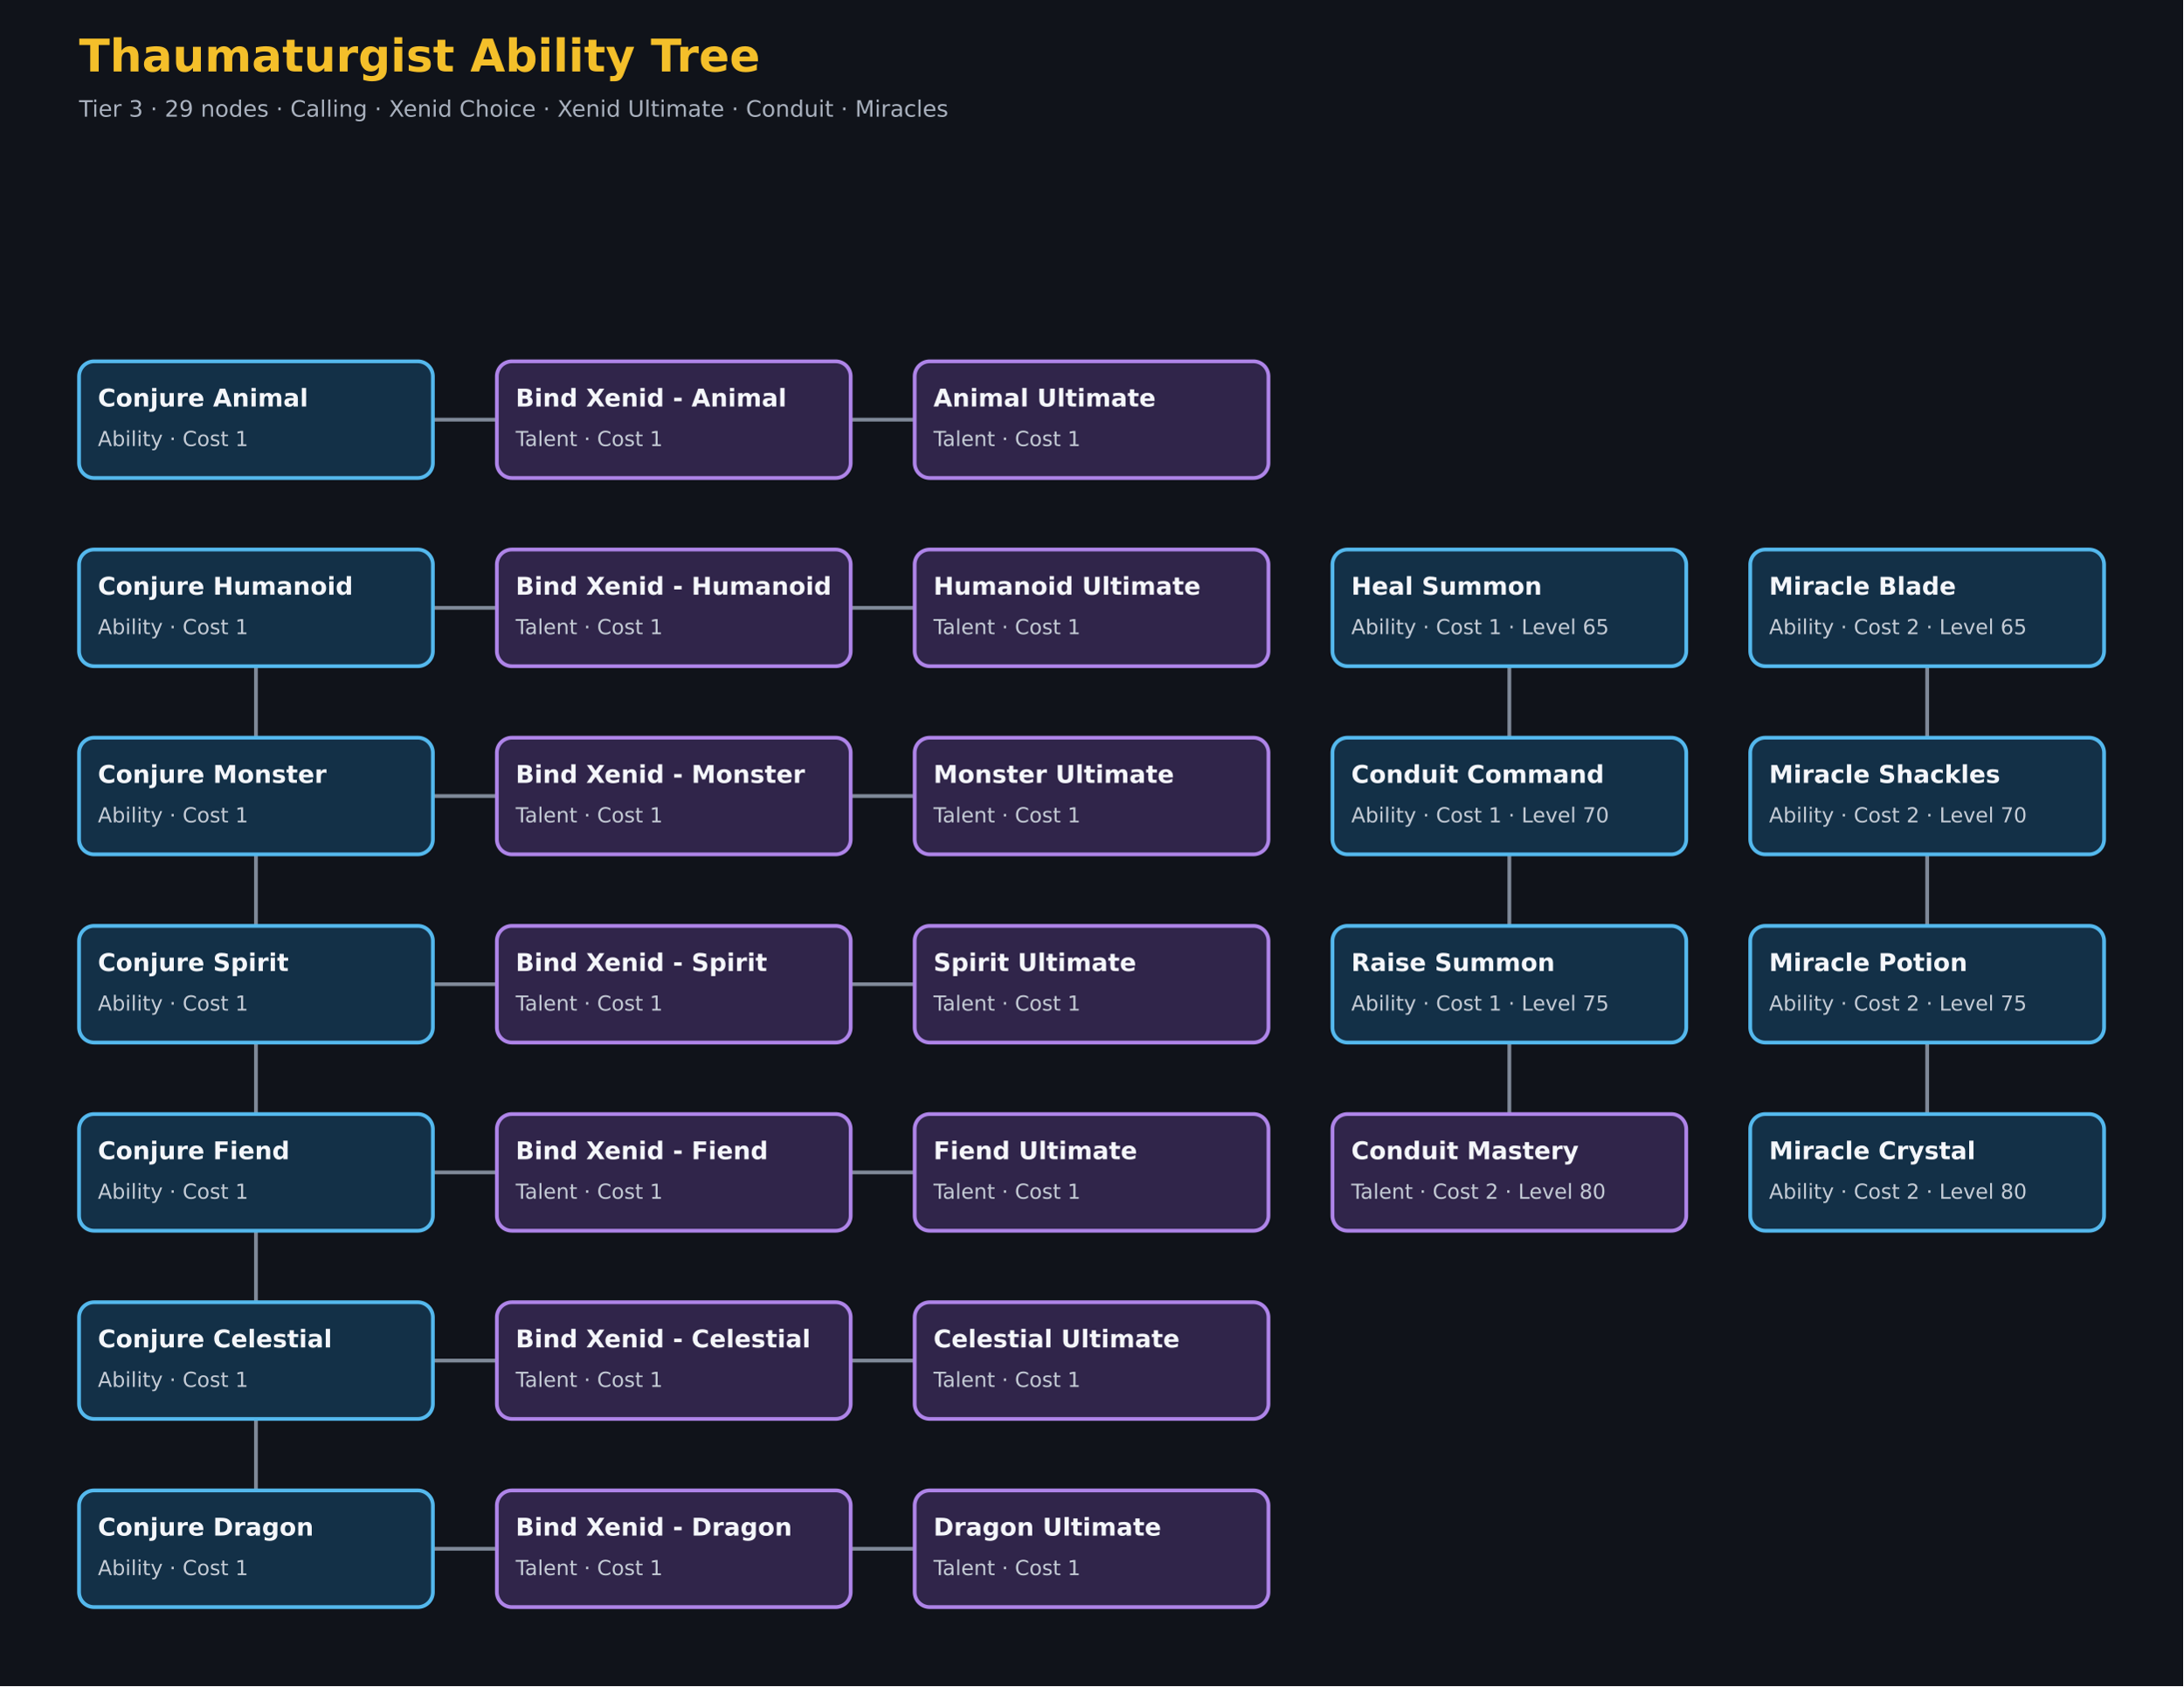
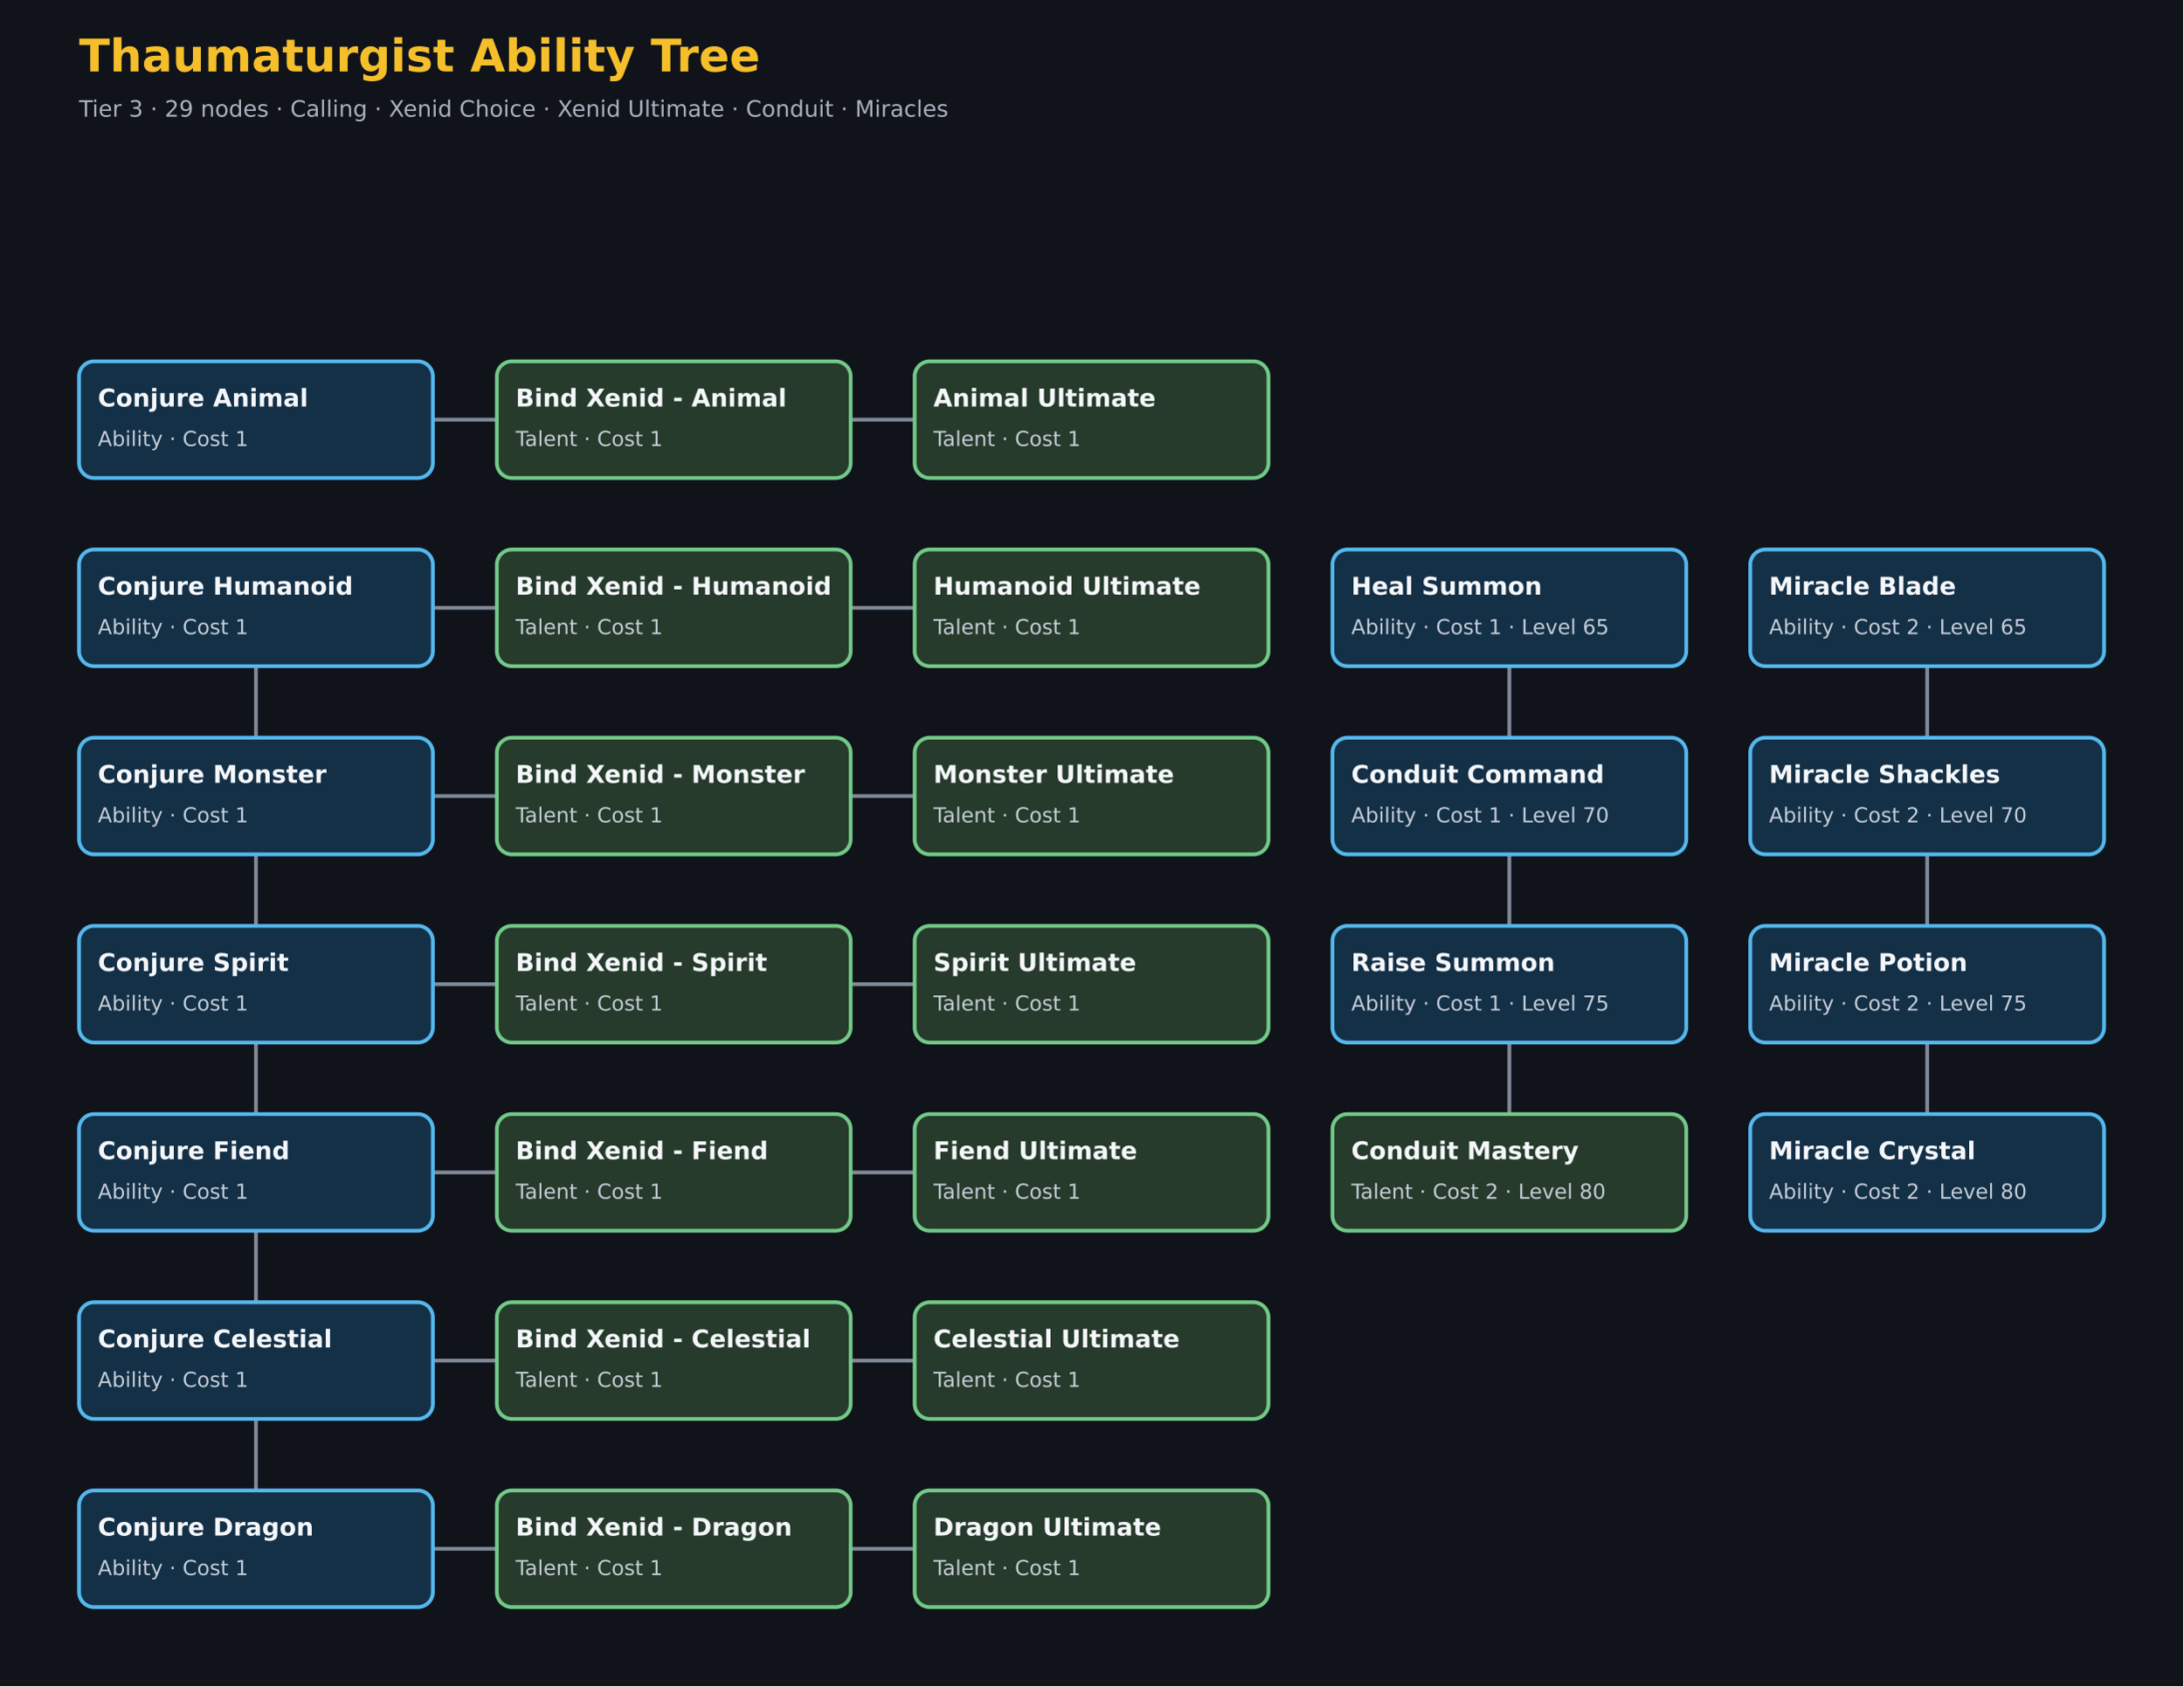
<svg xmlns="http://www.w3.org/2000/svg" width="1160" height="896" viewBox="0 0 1160 896">
  <style>
text{font-family:DejaVu Sans,Arial,sans-serif}
.title{fill:#f4bf2a;font-size:24px;font-weight:700}
.meta{fill:#aab2bf;font-size:12px}
.name{fill:#f4f6fa;font-size:13px;font-weight:700}
.detail{fill:#c5ccd6;font-size:11px}
.edge{fill:none;stroke:#7f8998;stroke-width:2}
</style>
  <rect width="1160" height="896" fill="#10131a" />
  <text class="title" x="42" y="38">Thaumaturgist Ability Tree</text>
  <text class="meta" x="42" y="62">Tier 3 · 29 nodes · Calling · Xenid Choice · Xenid Ultimate · Conduit · Miracles</text>
  <path class="edge" d="M 136.0 323.0 V 373.0 H 136.0 V 423.0" />
  <path class="edge" d="M 136.0 423.0 V 473.0 H 136.0 V 523.0" />
  <path class="edge" d="M 136.0 523.0 V 573.0 H 136.0 V 623.0" />
  <path class="edge" d="M 136.0 623.0 V 673.0 H 136.0 V 723.0" />
  <path class="edge" d="M 136.0 723.0 V 773.0 H 136.0 V 823.0" />
  <path class="edge" d="M 136.0 223.0 V 223.0 H 358.0 V 223.0" />
  <path class="edge" d="M 358.0 223.0 V 223.0 H 580.0 V 223.0" />
  <path class="edge" d="M 136.0 323.0 V 323.0 H 358.0 V 323.0" />
  <path class="edge" d="M 358.0 323.0 V 323.0 H 580.0 V 323.0" />
  <path class="edge" d="M 136.0 423.0 V 423.0 H 358.0 V 423.0" />
  <path class="edge" d="M 358.0 423.0 V 423.0 H 580.0 V 423.0" />
  <path class="edge" d="M 136.0 523.0 V 523.0 H 358.0 V 523.0" />
  <path class="edge" d="M 358.0 523.0 V 523.0 H 580.0 V 523.0" />
  <path class="edge" d="M 136.0 623.0 V 623.0 H 358.0 V 623.0" />
  <path class="edge" d="M 358.0 623.0 V 623.0 H 580.0 V 623.0" />
  <path class="edge" d="M 136.0 723.0 V 723.0 H 358.0 V 723.0" />
  <path class="edge" d="M 358.0 723.0 V 723.0 H 580.0 V 723.0" />
  <path class="edge" d="M 136.0 823.0 V 823.0 H 358.0 V 823.0" />
  <path class="edge" d="M 358.0 823.0 V 823.0 H 580.0 V 823.0" />
  <path class="edge" d="M 802.0 323.0 V 373.0 H 802.0 V 423.0" />
  <path class="edge" d="M 802.0 423.0 V 473.0 H 802.0 V 523.0" />
  <path class="edge" d="M 802.0 523.0 V 573.0 H 802.0 V 623.0" />
  <path class="edge" d="M 1024.0 323.0 V 373.0 H 1024.0 V 423.0" />
  <path class="edge" d="M 1024.0 423.0 V 473.0 H 1024.0 V 523.0" />
  <path class="edge" d="M 1024.0 523.0 V 573.0 H 1024.0 V 623.0" />
  <rect x="42.0" y="192.0" width="188" height="62" rx="8" fill="#133047" stroke="#54b8ed" stroke-width="2" />
  <text class="name" x="52.0" y="216.0">Conjure Animal</text>
  <text class="detail" x="52.0" y="237.0">Ability · Cost 1</text>
  <rect x="42.0" y="292.0" width="188" height="62" rx="8" fill="#133047" stroke="#54b8ed" stroke-width="2" />
  <text class="name" x="52.0" y="316.0">Conjure Humanoid</text>
  <text class="detail" x="52.0" y="337.0">Ability · Cost 1</text>
  <rect x="42.0" y="392.0" width="188" height="62" rx="8" fill="#133047" stroke="#54b8ed" stroke-width="2" />
  <text class="name" x="52.0" y="416.0">Conjure Monster</text>
  <text class="detail" x="52.0" y="437.0">Ability · Cost 1</text>
  <rect x="42.0" y="492.0" width="188" height="62" rx="8" fill="#133047" stroke="#54b8ed" stroke-width="2" />
  <text class="name" x="52.0" y="516.0">Conjure Spirit</text>
  <text class="detail" x="52.0" y="537.0">Ability · Cost 1</text>
  <rect x="42.0" y="592.0" width="188" height="62" rx="8" fill="#133047" stroke="#54b8ed" stroke-width="2" />
  <text class="name" x="52.0" y="616.0">Conjure Fiend</text>
  <text class="detail" x="52.0" y="637.0">Ability · Cost 1</text>
  <rect x="42.0" y="692.0" width="188" height="62" rx="8" fill="#133047" stroke="#54b8ed" stroke-width="2" />
  <text class="name" x="52.0" y="716.0">Conjure Celestial</text>
  <text class="detail" x="52.0" y="737.0">Ability · Cost 1</text>
  <rect x="42.0" y="792.0" width="188" height="62" rx="8" fill="#133047" stroke="#54b8ed" stroke-width="2" />
  <text class="name" x="52.0" y="816.0">Conjure Dragon</text>
  <text class="detail" x="52.0" y="837.0">Ability · Cost 1</text>
-   <rect x="264.0" y="192.0" width="188" height="62" rx="8" fill="#30254a" stroke="#ae84e8" stroke-width="2" />
+   <rect x="264.0" y="192.0" width="188" height="62" rx="8" fill="#263b2b" stroke="#72c987" stroke-width="2" />
  <text class="name" x="274.0" y="216.0">Bind Xenid - Animal</text>
  <text class="detail" x="274.0" y="237.0">Talent · Cost 1</text>
-   <rect x="486.0" y="192.0" width="188" height="62" rx="8" fill="#30254a" stroke="#ae84e8" stroke-width="2" />
+   <rect x="486.0" y="192.0" width="188" height="62" rx="8" fill="#263b2b" stroke="#72c987" stroke-width="2" />
  <text class="name" x="496.0" y="216.0">Animal Ultimate</text>
  <text class="detail" x="496.0" y="237.0">Talent · Cost 1</text>
-   <rect x="264.0" y="292.0" width="188" height="62" rx="8" fill="#30254a" stroke="#ae84e8" stroke-width="2" />
+   <rect x="264.0" y="292.0" width="188" height="62" rx="8" fill="#263b2b" stroke="#72c987" stroke-width="2" />
  <text class="name" x="274.0" y="316.0">Bind Xenid - Humanoid</text>
  <text class="detail" x="274.0" y="337.0">Talent · Cost 1</text>
-   <rect x="486.0" y="292.0" width="188" height="62" rx="8" fill="#30254a" stroke="#ae84e8" stroke-width="2" />
+   <rect x="486.0" y="292.0" width="188" height="62" rx="8" fill="#263b2b" stroke="#72c987" stroke-width="2" />
  <text class="name" x="496.0" y="316.0">Humanoid Ultimate</text>
  <text class="detail" x="496.0" y="337.0">Talent · Cost 1</text>
-   <rect x="264.0" y="392.0" width="188" height="62" rx="8" fill="#30254a" stroke="#ae84e8" stroke-width="2" />
+   <rect x="264.0" y="392.0" width="188" height="62" rx="8" fill="#263b2b" stroke="#72c987" stroke-width="2" />
  <text class="name" x="274.0" y="416.0">Bind Xenid - Monster</text>
  <text class="detail" x="274.0" y="437.0">Talent · Cost 1</text>
-   <rect x="486.0" y="392.0" width="188" height="62" rx="8" fill="#30254a" stroke="#ae84e8" stroke-width="2" />
+   <rect x="486.0" y="392.0" width="188" height="62" rx="8" fill="#263b2b" stroke="#72c987" stroke-width="2" />
  <text class="name" x="496.0" y="416.0">Monster Ultimate</text>
  <text class="detail" x="496.0" y="437.0">Talent · Cost 1</text>
-   <rect x="264.0" y="492.0" width="188" height="62" rx="8" fill="#30254a" stroke="#ae84e8" stroke-width="2" />
+   <rect x="264.0" y="492.0" width="188" height="62" rx="8" fill="#263b2b" stroke="#72c987" stroke-width="2" />
  <text class="name" x="274.0" y="516.0">Bind Xenid - Spirit</text>
  <text class="detail" x="274.0" y="537.0">Talent · Cost 1</text>
-   <rect x="486.0" y="492.0" width="188" height="62" rx="8" fill="#30254a" stroke="#ae84e8" stroke-width="2" />
+   <rect x="486.0" y="492.0" width="188" height="62" rx="8" fill="#263b2b" stroke="#72c987" stroke-width="2" />
  <text class="name" x="496.0" y="516.0">Spirit Ultimate</text>
  <text class="detail" x="496.0" y="537.0">Talent · Cost 1</text>
-   <rect x="264.0" y="592.0" width="188" height="62" rx="8" fill="#30254a" stroke="#ae84e8" stroke-width="2" />
+   <rect x="264.0" y="592.0" width="188" height="62" rx="8" fill="#263b2b" stroke="#72c987" stroke-width="2" />
  <text class="name" x="274.0" y="616.0">Bind Xenid - Fiend</text>
  <text class="detail" x="274.0" y="637.0">Talent · Cost 1</text>
-   <rect x="486.0" y="592.0" width="188" height="62" rx="8" fill="#30254a" stroke="#ae84e8" stroke-width="2" />
+   <rect x="486.0" y="592.0" width="188" height="62" rx="8" fill="#263b2b" stroke="#72c987" stroke-width="2" />
  <text class="name" x="496.0" y="616.0">Fiend Ultimate</text>
  <text class="detail" x="496.0" y="637.0">Talent · Cost 1</text>
-   <rect x="264.0" y="692.0" width="188" height="62" rx="8" fill="#30254a" stroke="#ae84e8" stroke-width="2" />
+   <rect x="264.0" y="692.0" width="188" height="62" rx="8" fill="#263b2b" stroke="#72c987" stroke-width="2" />
  <text class="name" x="274.0" y="716.0">Bind Xenid - Celestial</text>
  <text class="detail" x="274.0" y="737.0">Talent · Cost 1</text>
-   <rect x="486.0" y="692.0" width="188" height="62" rx="8" fill="#30254a" stroke="#ae84e8" stroke-width="2" />
+   <rect x="486.0" y="692.0" width="188" height="62" rx="8" fill="#263b2b" stroke="#72c987" stroke-width="2" />
  <text class="name" x="496.0" y="716.0">Celestial Ultimate</text>
  <text class="detail" x="496.0" y="737.0">Talent · Cost 1</text>
-   <rect x="264.0" y="792.0" width="188" height="62" rx="8" fill="#30254a" stroke="#ae84e8" stroke-width="2" />
+   <rect x="264.0" y="792.0" width="188" height="62" rx="8" fill="#263b2b" stroke="#72c987" stroke-width="2" />
  <text class="name" x="274.0" y="816.0">Bind Xenid - Dragon</text>
  <text class="detail" x="274.0" y="837.0">Talent · Cost 1</text>
-   <rect x="486.0" y="792.0" width="188" height="62" rx="8" fill="#30254a" stroke="#ae84e8" stroke-width="2" />
+   <rect x="486.0" y="792.0" width="188" height="62" rx="8" fill="#263b2b" stroke="#72c987" stroke-width="2" />
  <text class="name" x="496.0" y="816.0">Dragon Ultimate</text>
  <text class="detail" x="496.0" y="837.0">Talent · Cost 1</text>
  <rect x="708.0" y="292.0" width="188" height="62" rx="8" fill="#133047" stroke="#54b8ed" stroke-width="2" />
  <text class="name" x="718.0" y="316.0">Heal Summon</text>
  <text class="detail" x="718.0" y="337.0">Ability · Cost 1 · Level 65</text>
  <rect x="708.0" y="392.0" width="188" height="62" rx="8" fill="#133047" stroke="#54b8ed" stroke-width="2" />
  <text class="name" x="718.0" y="416.0">Conduit Command</text>
  <text class="detail" x="718.0" y="437.0">Ability · Cost 1 · Level 70</text>
  <rect x="708.0" y="492.0" width="188" height="62" rx="8" fill="#133047" stroke="#54b8ed" stroke-width="2" />
  <text class="name" x="718.0" y="516.0">Raise Summon</text>
  <text class="detail" x="718.0" y="537.0">Ability · Cost 1 · Level 75</text>
-   <rect x="708.0" y="592.0" width="188" height="62" rx="8" fill="#30254a" stroke="#ae84e8" stroke-width="2" />
+   <rect x="708.0" y="592.0" width="188" height="62" rx="8" fill="#263b2b" stroke="#72c987" stroke-width="2" />
  <text class="name" x="718.0" y="616.0">Conduit Mastery</text>
  <text class="detail" x="718.0" y="637.0">Talent · Cost 2 · Level 80</text>
  <rect x="930.0" y="292.0" width="188" height="62" rx="8" fill="#133047" stroke="#54b8ed" stroke-width="2" />
  <text class="name" x="940.0" y="316.0">Miracle Blade</text>
  <text class="detail" x="940.0" y="337.0">Ability · Cost 2 · Level 65</text>
  <rect x="930.0" y="392.0" width="188" height="62" rx="8" fill="#133047" stroke="#54b8ed" stroke-width="2" />
  <text class="name" x="940.0" y="416.0">Miracle Shackles</text>
  <text class="detail" x="940.0" y="437.0">Ability · Cost 2 · Level 70</text>
  <rect x="930.0" y="492.0" width="188" height="62" rx="8" fill="#133047" stroke="#54b8ed" stroke-width="2" />
  <text class="name" x="940.0" y="516.0">Miracle Potion</text>
  <text class="detail" x="940.0" y="537.0">Ability · Cost 2 · Level 75</text>
  <rect x="930.0" y="592.0" width="188" height="62" rx="8" fill="#133047" stroke="#54b8ed" stroke-width="2" />
  <text class="name" x="940.0" y="616.0">Miracle Crystal</text>
  <text class="detail" x="940.0" y="637.0">Ability · Cost 2 · Level 80</text>
</svg>
